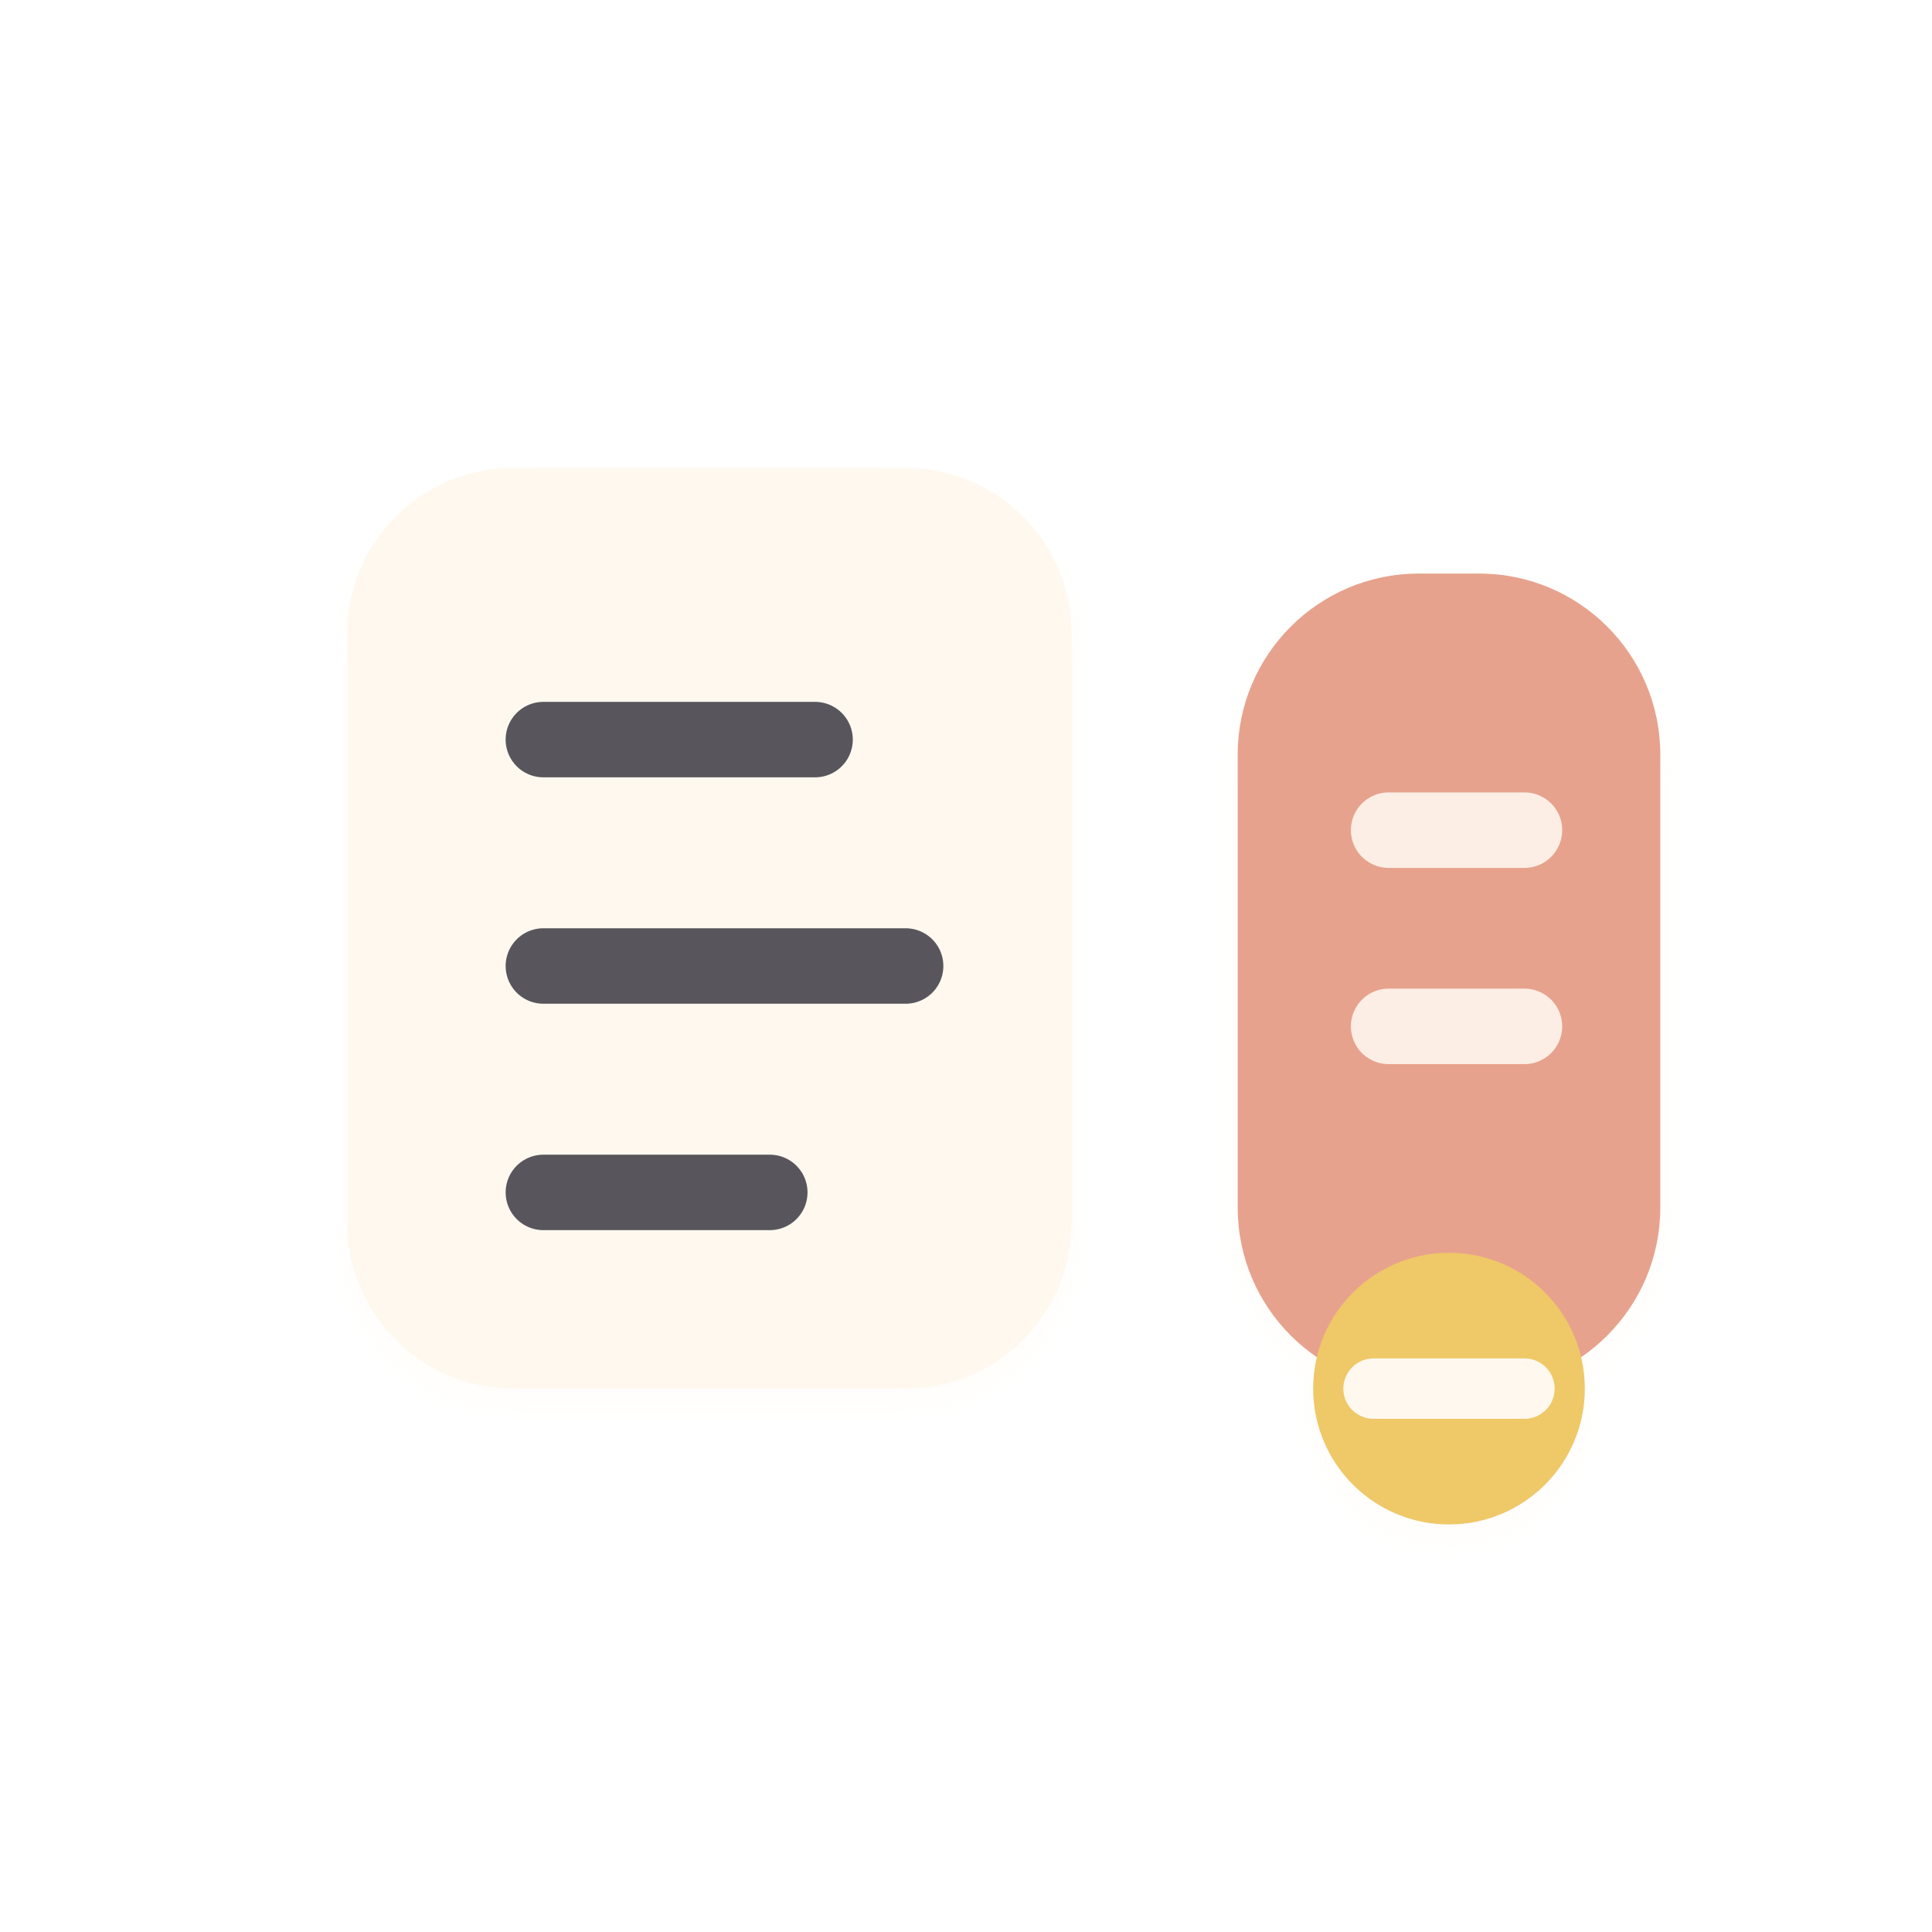
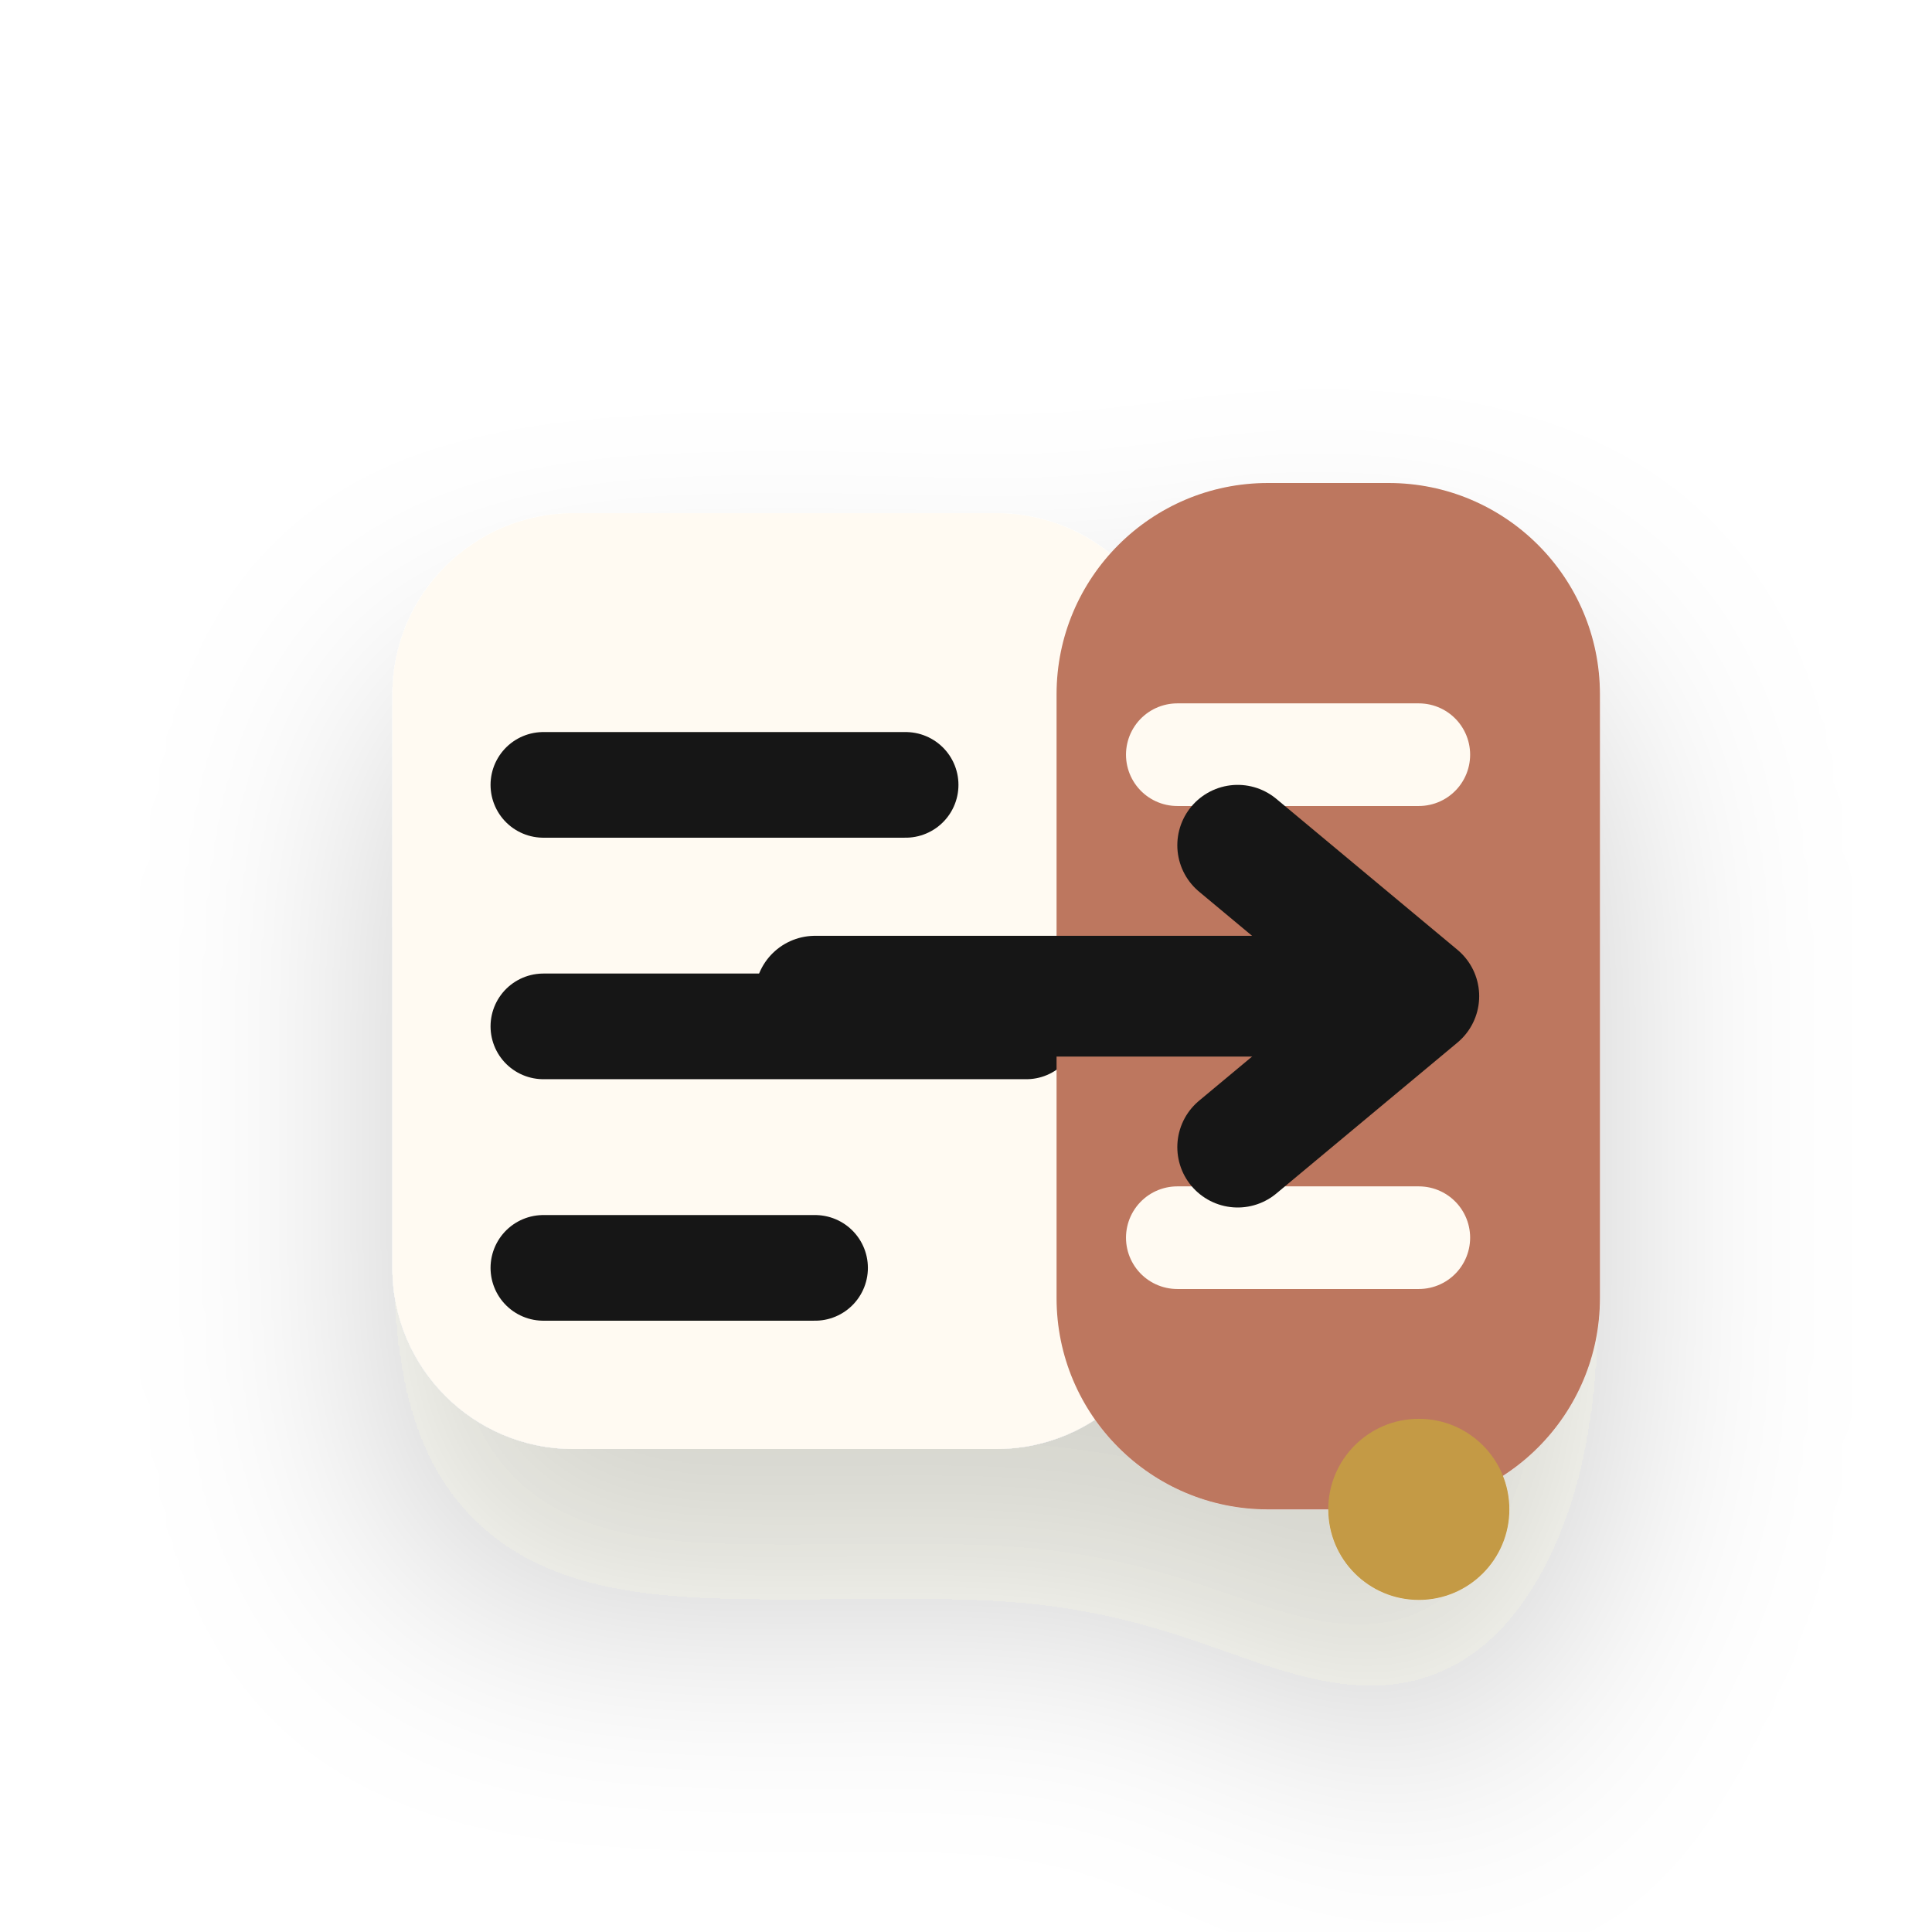
- <svg xmlns="http://www.w3.org/2000/svg" viewBox="0 0 128 128" role="img" aria-label="Relay icon">
+ <svg xmlns="http://www.w3.org/2000/svg" viewBox="0 0 64 64" role="img" aria-label="Relay icon">
  <defs>
-     <filter id="d" x="-35%" y="-35%" width="170%" height="170%">
-       <feDropShadow dx="0" dy="10" stdDeviation="6" flood-color="#2b211d" flood-opacity=".18" />
-       <feDropShadow dx="0" dy="1" stdDeviation="1" flood-color="#fffaf4" flood-opacity=".48" />
+     <filter id="shadow" x="-30%" y="-30%" width="160%" height="170%" color-interpolation-filters="sRGB">
+       <feDropShadow dx="0" dy="5" stdDeviation="4" flood-color="#2b241d" flood-opacity="0.20" />
    </filter>
-     <linearGradient id="cream" x1="18" y1="18" x2="108" y2="114">
-       <stop stop-color="#fff8ef" />
-       <stop offset="1" stop-color="#e4d7c6" />
-     </linearGradient>
-     <linearGradient id="ink" x1="18" y1="14" x2="108" y2="116">
-       <stop stop-color="#34333b" />
-       <stop offset="1" stop-color="#090b11" />
-     </linearGradient>
-     <linearGradient id="clay" x1="18" y1="18" x2="108" y2="114">
-       <stop stop-color="#e7a28d" />
-       <stop offset=".55" stop-color="#bd7059" />
-       <stop offset="1" stop-color="#76473a" />
-     </linearGradient>
-     <linearGradient id="gold" x1="20" y1="16" x2="108" y2="112">
-       <stop stop-color="#efc868" />
-       <stop offset=".58" stop-color="#bd8337" />
-       <stop offset="1" stop-color="#6d4522" />
-     </linearGradient>
  </defs>
-   <g filter="url(#d)">
-     <rect x="23" y="31" width="48" height="61" rx="11" fill="url(#cream)" />
-     <path d="M36 49h18M36 64h24M36 79h15" stroke="url(#ink)" stroke-width="5" stroke-linecap="round" opacity=".82" />
-     <path d="M65 64h24" stroke="url(#ink)" stroke-width="7" stroke-linecap="round" />
-     <rect x="82" y="38" width="28" height="54" rx="12" fill="url(#clay)" />
-     <path d="M92 55h9M92 68h9" stroke="#fff8ef" stroke-width="5" stroke-linecap="round" opacity=".88" />
-     <circle cx="96" cy="92" r="9" fill="url(#gold)" />
-     <path d="M91 92h10" stroke="#fff8ef" stroke-width="4" stroke-linecap="round" />
+   <g filter="url(#shadow)">
+     <rect x="13" y="17" width="26" height="31" rx="6" fill="#fffaf2" />
+     <path d="M18 26h12M18 34h16M18 42h9" stroke="#181716" stroke-width="3.5" stroke-linecap="round" />
+     <rect x="35" y="16" width="18" height="34" rx="7" fill="#bd775f" />
+     <path d="M39 25h8M39 33h8M39 41h8" stroke="#fffaf2" stroke-width="3.4" stroke-linecap="round" />
+     <path d="M27 33h19" stroke="#181716" stroke-width="4" stroke-linecap="round" />
+     <path d="M41 28l6 5-6 5" fill="none" stroke="#181716" stroke-width="4" stroke-linecap="round" stroke-linejoin="round" />
+     <circle cx="47" cy="50" r="3" fill="#c49a45" />
  </g>
</svg>
